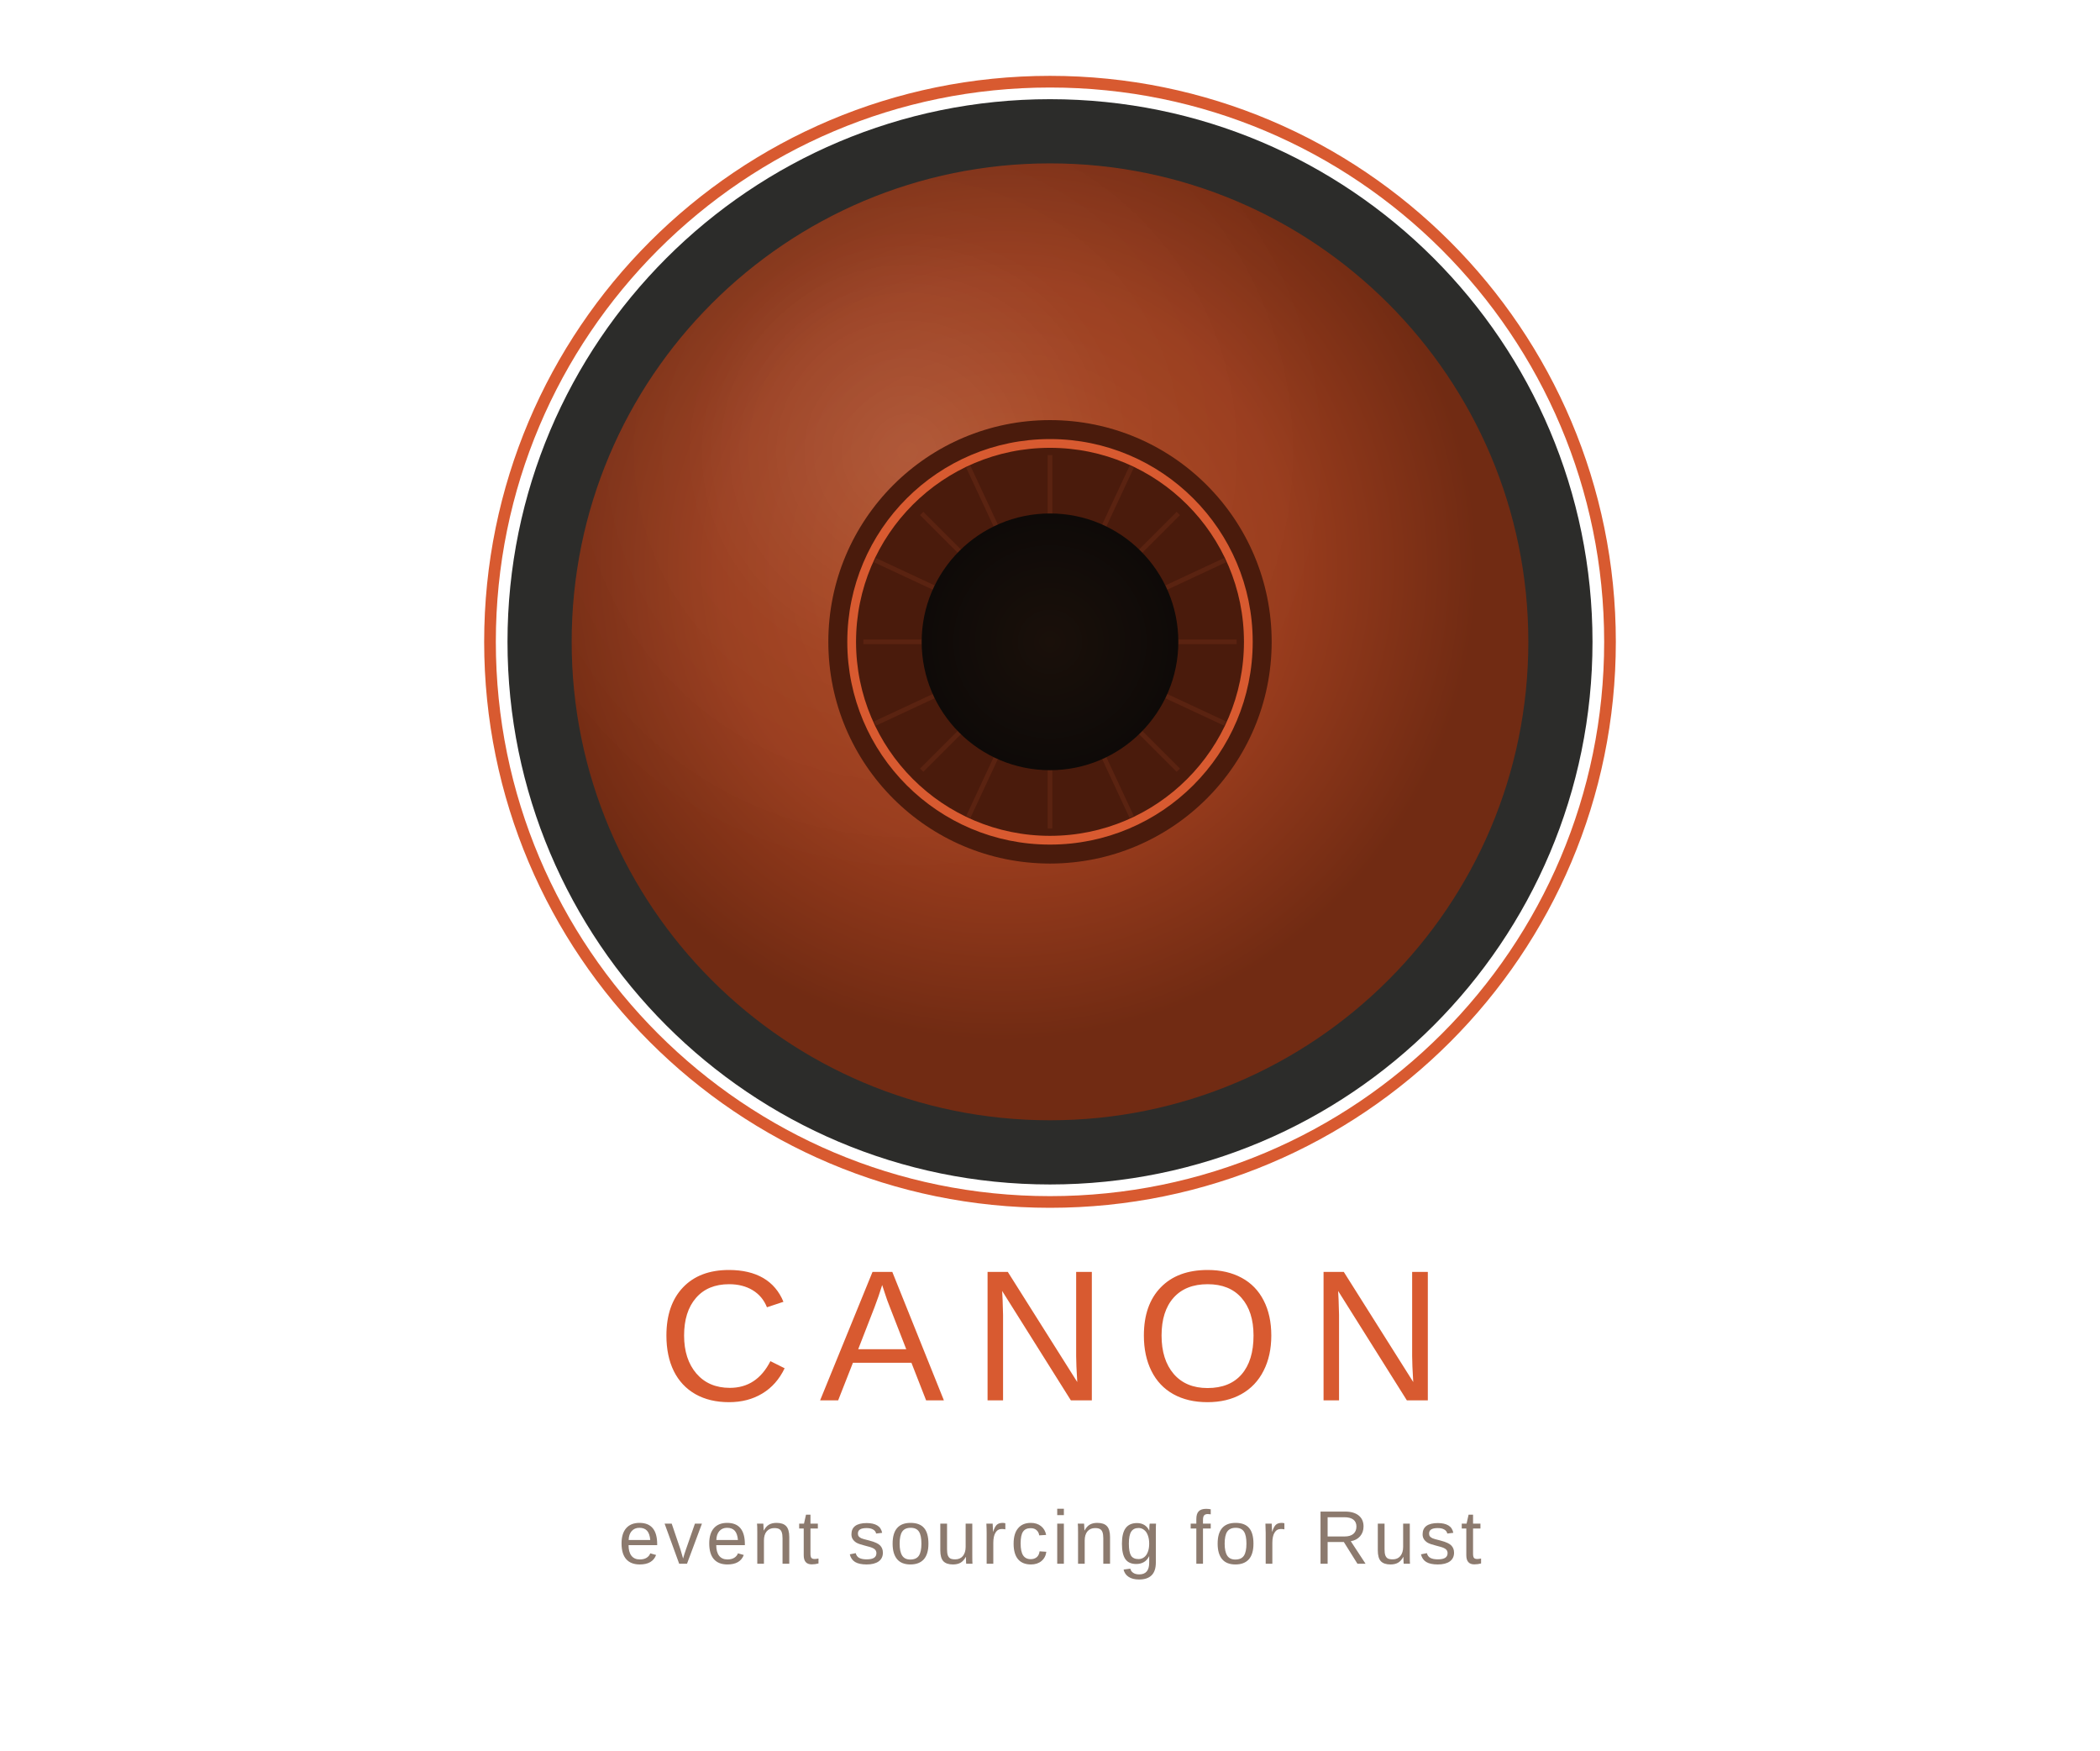
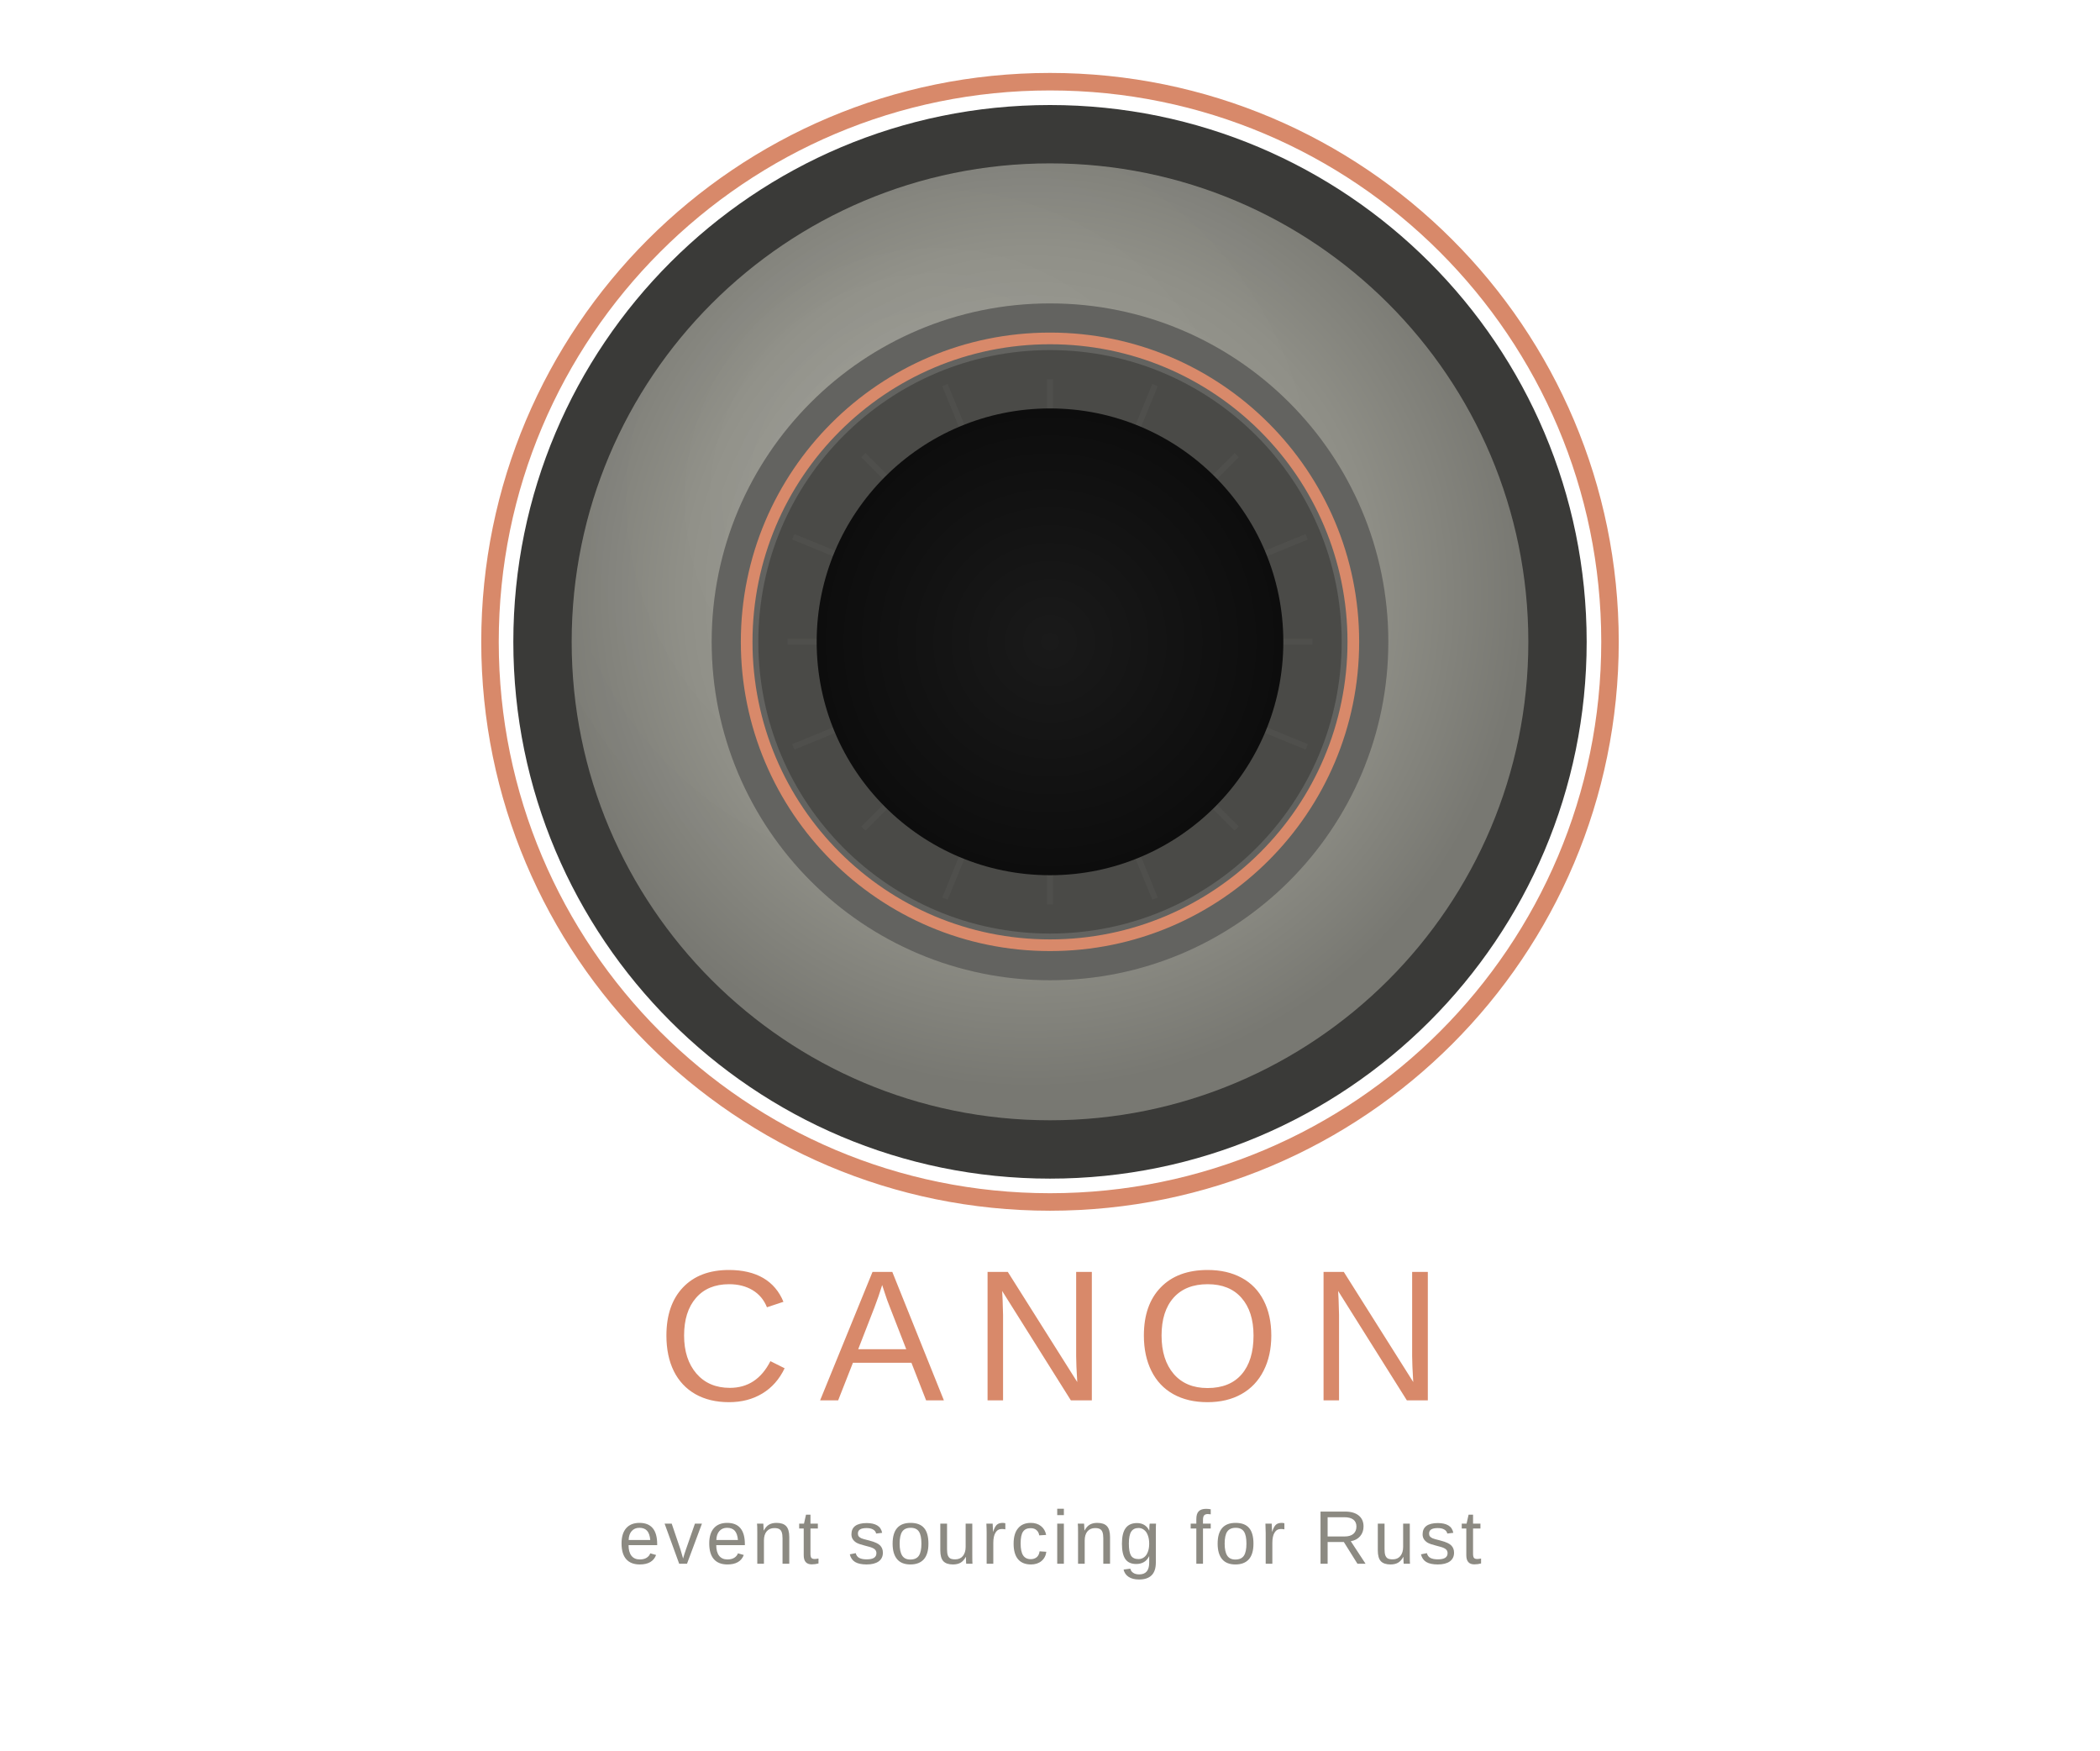
<svg xmlns="http://www.w3.org/2000/svg" viewBox="0 0 360 300" width="360" height="300">
  <defs>
-     <radialGradient id="face" cx="45%" cy="42%" r="50%">
-       <stop offset="0%" stop-color="#B34A20" />
-       <stop offset="60%" stop-color="#993C1D" />
-       <stop offset="100%" stop-color="#712B13" />
+     <radialGradient id="face" cx="48%" cy="45%" r="52%">
+       <stop offset="0%" stop-color="#A8A8A0" />
+       <stop offset="70%" stop-color="#8E8E86" />
+       <stop offset="100%" stop-color="#787872" />
    </radialGradient>
    <radialGradient id="bore" cx="50%" cy="50%" r="50%">
-       <stop offset="0%" stop-color="#1a100a" />
-       <stop offset="100%" stop-color="#0e0a08" />
+       <stop offset="0%" stop-color="#1a1a1a" />
+       <stop offset="100%" stop-color="#0d0d0d" />
    </radialGradient>
-     <radialGradient id="highlight" cx="35%" cy="30%" r="45%">
-       <stop offset="0%" stop-color="#ffffff" stop-opacity="0.12" />
-       <stop offset="50%" stop-color="#ffffff" stop-opacity="0.03" />
+     <radialGradient id="highlight" cx="38%" cy="35%" r="45%">
+       <stop offset="0%" stop-color="#ffffff" stop-opacity="0.10" />
+       <stop offset="60%" stop-color="#ffffff" stop-opacity="0.02" />
      <stop offset="100%" stop-color="#ffffff" stop-opacity="0" />
    </radialGradient>
  </defs>
  <g transform="translate(180, 110)">
-     <circle cx="0" cy="0" r="96" fill="none" stroke="#D85A30" stroke-width="2" />
-     <circle cx="0" cy="0" r="93" fill="#2C2C2A" />
+     <circle cx="0" cy="0" r="96" fill="none" stroke="#D8896A" stroke-width="3" />
+     <circle cx="0" cy="0" r="92" fill="#3A3A38" />
    <circle cx="0" cy="0" r="82" fill="url(#face)" />
    <circle cx="0" cy="0" r="82" fill="url(#highlight)" />
-     <circle cx="0" cy="0" r="38" fill="#4A1B0C" />
-     <circle cx="0" cy="0" r="34" fill="none" stroke="#D85A30" stroke-width="1.5" />
-     <g opacity="0.12" stroke="#D85A30" stroke-width="0.8">
-       <line x1="0" y1="-32" x2="0" y2="32" />
-       <line x1="-22" y1="-22" x2="22" y2="22" />
-       <line x1="-32" y1="0" x2="32" y2="0" />
-       <line x1="-22" y1="22" x2="22" y2="-22" />
-       <line x1="-14" y1="-30" x2="14" y2="30" />
-       <line x1="-30" y1="-14" x2="30" y2="14" />
-       <line x1="14" y1="-30" x2="-14" y2="30" />
-       <line x1="30" y1="-14" x2="-30" y2="14" />
+     <circle cx="0" cy="0" r="58" fill="#636360" />
+     <circle cx="0" cy="0" r="52" fill="none" stroke="#D8896A" stroke-width="2" />
+     <circle cx="0" cy="0" r="50" fill="#4A4A47" />
+     <g opacity="0.15" stroke="#6E6E6A" stroke-width="1">
+       <line x1="0" y1="-45" x2="0" y2="45" />
+       <line x1="-32" y1="-32" x2="32" y2="32" />
+       <line x1="-45" y1="0" x2="45" y2="0" />
+       <line x1="-32" y1="32" x2="32" y2="-32" />
+       <line x1="-18" y1="-44" x2="18" y2="44" />
+       <line x1="-44" y1="-18" x2="44" y2="18" />
+       <line x1="18" y1="-44" x2="-18" y2="44" />
+       <line x1="44" y1="-18" x2="-44" y2="18" />
    </g>
-     <circle cx="0" cy="0" r="22" fill="url(#bore)" />
+     <circle cx="0" cy="0" r="40" fill="url(#bore)" />
  </g>
-   <text x="180" y="240" text-anchor="middle" font-family="'Segoe UI', 'Helvetica Neue', Arial, sans-serif" font-size="32" font-weight="500" letter-spacing="0.15em" fill="#D85A30">CANON</text>
-   <text x="180" y="268" text-anchor="middle" font-family="'Segoe UI', 'Helvetica Neue', Arial, sans-serif" font-size="13" font-weight="400" letter-spacing="0.05em" fill="#8C7A6E">event sourcing for Rust</text>
+   <text x="180" y="240" text-anchor="middle" font-family="'Segoe UI', 'Helvetica Neue', Arial, sans-serif" font-size="32" font-weight="500" letter-spacing="0.15em" fill="#D8896A">CANON</text>
+   <text x="180" y="268" text-anchor="middle" font-family="'Segoe UI', 'Helvetica Neue', Arial, sans-serif" font-size="13" font-weight="400" letter-spacing="0.05em" fill="#8C8A82">event sourcing for Rust</text>
</svg>
